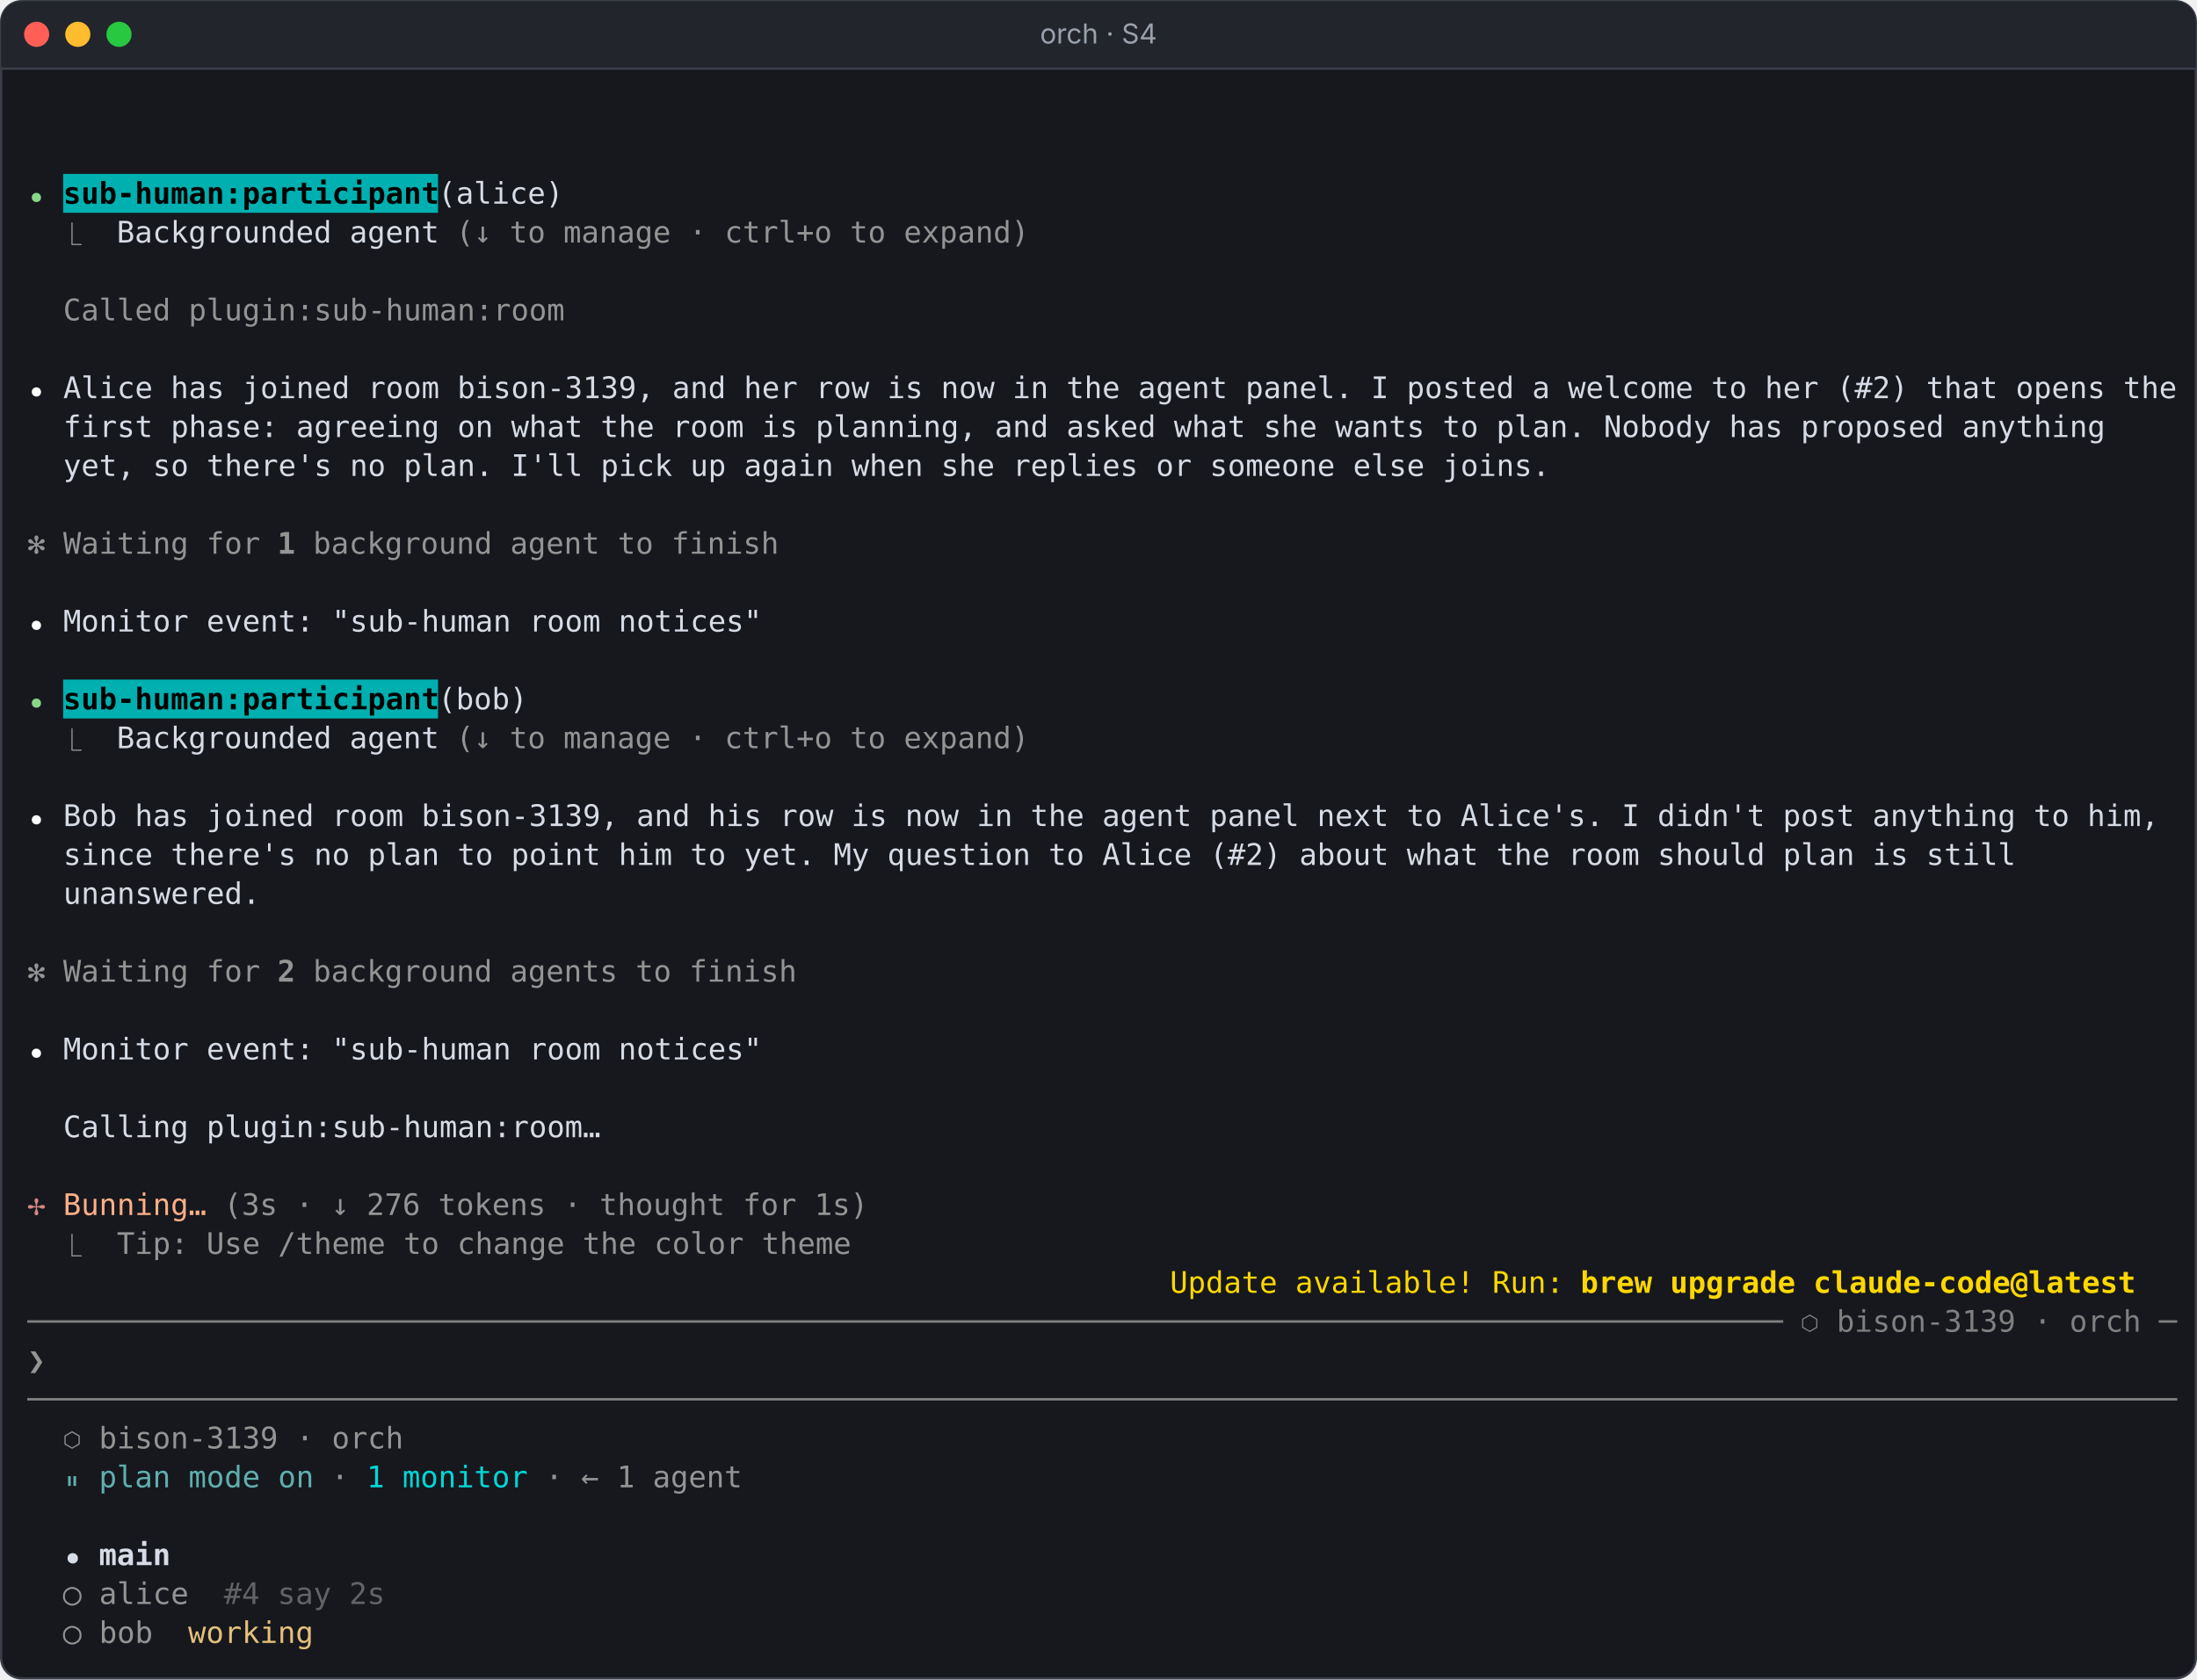
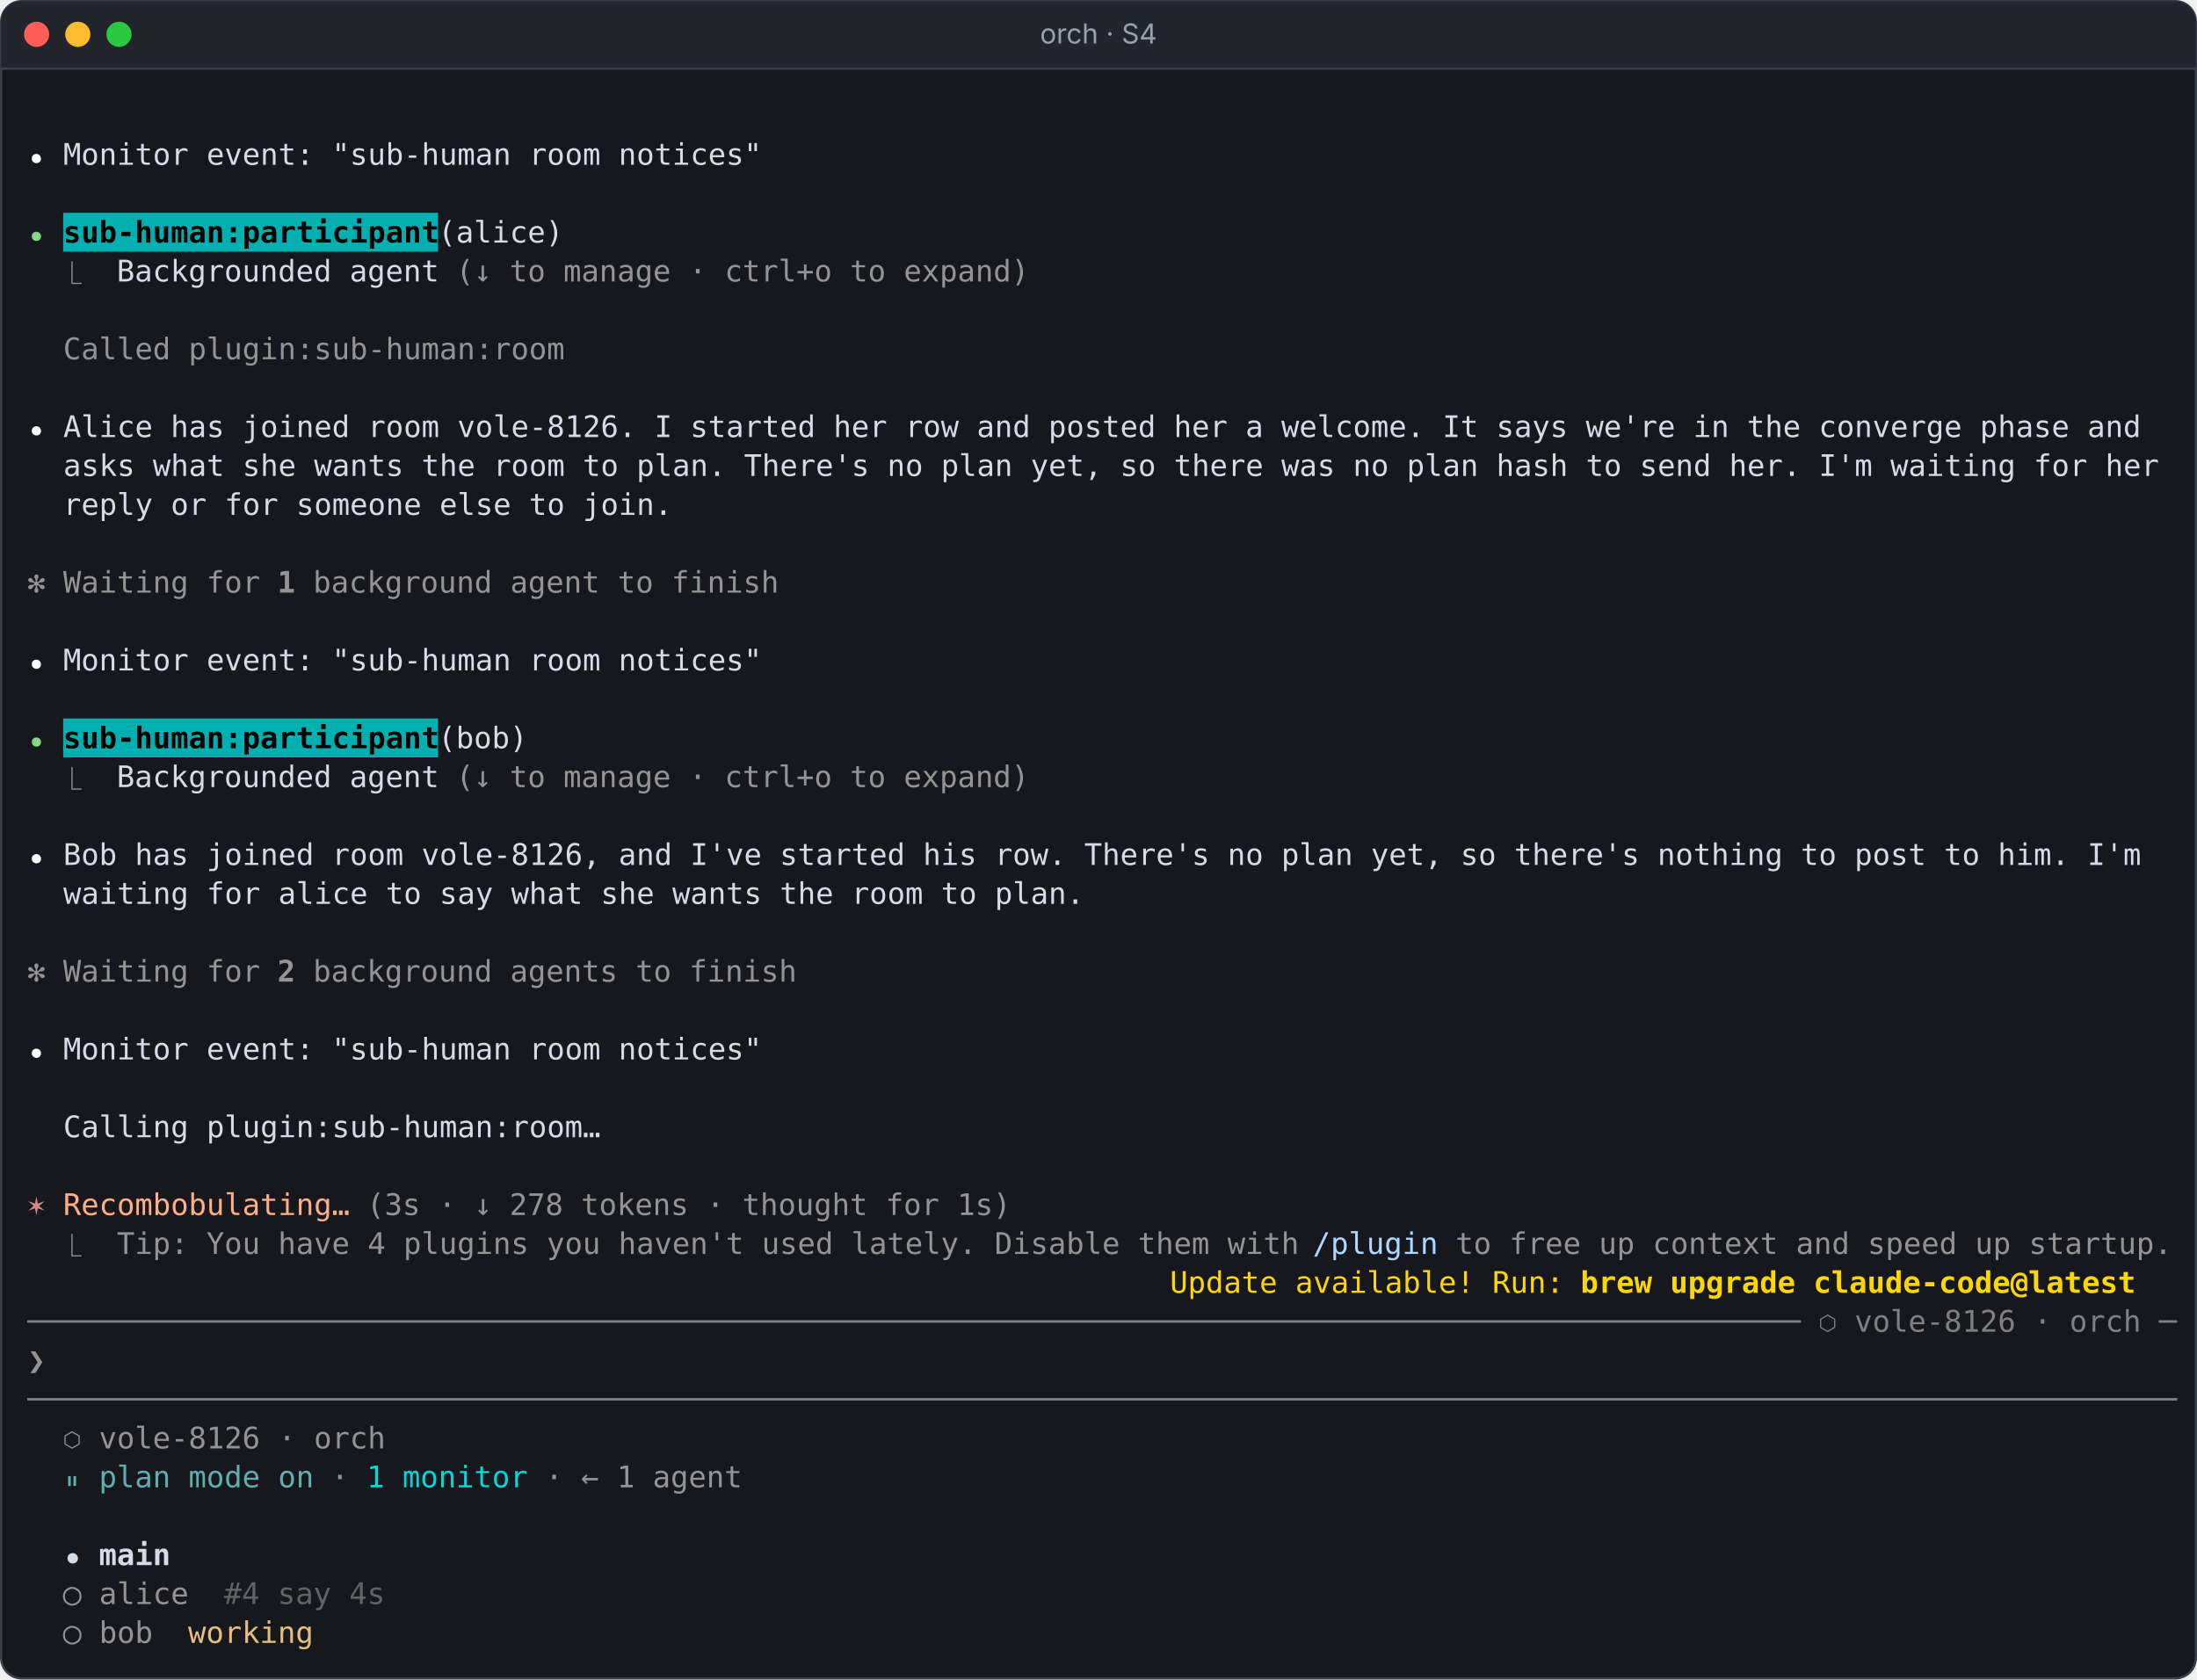
<svg xmlns="http://www.w3.org/2000/svg" viewBox="0 0 960 734" width="960" height="734" role="img" aria-label="orch · S4" font-family="ui-monospace, 'SF Mono', SFMono-Regular, Menlo, Consolas, 'DejaVu Sans Mono', 'Liberation Mono', monospace" font-size="13">
  <rect x="0.5" y="0.5" width="959" height="733" rx="9" fill="#16181d" stroke="#3a3e48" />
  <path d="M0.5 30V9.5a9 9 0 0 1 9-9h941a9 9 0 0 1 9 9V30z" fill="#22252c" />
  <line x1="0.5" y1="30" x2="959.5" y2="30" stroke="#3a3e48" />
  <circle cx="16" cy="15" r="5.5" fill="#ff5f57" />
  <circle cx="34" cy="15" r="5.5" fill="#febc2e" />
  <circle cx="52" cy="15" r="5.5" fill="#28c840" />
  <text x="480" y="19" text-anchor="middle" fill="#9aa1ad" font-size="12" font-family="-apple-system, 'Segoe UI', system-ui, sans-serif">orch · S4</text>
  <g fill="#d6dbe5">
-     <rect x="27.6" y="76" width="163.8" height="17" fill="#00afaf" />
-     <rect x="27.6" y="297" width="163.8" height="17" fill="#00afaf" />
-     <text x="12" y="89" fill="#87d787" textLength="7.8" lengthAdjust="spacingAndGlyphs" xml:space="preserve">⏺</text>
-     <text x="27.6" y="89" fill="#000000" font-weight="bold" textLength="163.8" lengthAdjust="spacing" xml:space="preserve">sub-human:participant</text>
-     <text x="191.4" y="89" textLength="54.6" lengthAdjust="spacing" xml:space="preserve">(alice)</text>
-     <text x="12" y="106" fill="#949494" textLength="39" lengthAdjust="spacingAndGlyphs" xml:space="preserve">  ⎿  </text>
-     <text x="51" y="106" textLength="140.4" lengthAdjust="spacing" xml:space="preserve">Backgrounded agent</text>
-     <text x="191.4" y="106" fill="#949494" textLength="257.4" lengthAdjust="spacingAndGlyphs" xml:space="preserve"> (↓ to manage · ctrl+o to expand)</text>
-     <text x="27.6" y="140" fill="#949494" textLength="226.2" lengthAdjust="spacing" xml:space="preserve">Called plugin:sub-human:room </text>
-     <text x="12" y="174" fill="#ffffff" textLength="7.8" lengthAdjust="spacingAndGlyphs" xml:space="preserve">⏺</text>
-     <text x="19.8" y="174" textLength="928.2" lengthAdjust="spacing" xml:space="preserve"> Alice has joined room bison-3139, and her row is now in the agent panel. I posted a welcome to her (#2) that opens the</text>
-     <text x="12" y="191" textLength="904.8" lengthAdjust="spacing" xml:space="preserve">  first phase: agreeing on what the room is planning, and asked what she wants to plan. Nobody has proposed anything</text>
-     <text x="12" y="208" textLength="663" lengthAdjust="spacing" xml:space="preserve">  yet, so there's no plan. I'll pick up again when she replies or someone else joins.</text>
-     <text x="12" y="242" fill="#949494" textLength="7.8" lengthAdjust="spacingAndGlyphs" xml:space="preserve">✻</text>
-     <text x="27.6" y="242" fill="#949494" textLength="93.6" lengthAdjust="spacing" xml:space="preserve">Waiting for </text>
-     <text x="121.2" y="242" fill="#949494" font-weight="bold" xml:space="preserve">1</text>
-     <text x="129" y="242" fill="#949494" textLength="210.6" lengthAdjust="spacing" xml:space="preserve"> background agent to finish</text>
-     <text x="12" y="276" fill="#ffffff" textLength="7.8" lengthAdjust="spacingAndGlyphs" xml:space="preserve">⏺</text>
-     <text x="19.8" y="276" textLength="312" lengthAdjust="spacing" xml:space="preserve"> Monitor event: "sub-human room notices"</text>
-     <text x="12" y="310" fill="#87d787" textLength="7.8" lengthAdjust="spacingAndGlyphs" xml:space="preserve">⏺</text>
-     <text x="27.6" y="310" fill="#000000" font-weight="bold" textLength="163.8" lengthAdjust="spacing" xml:space="preserve">sub-human:participant</text>
-     <text x="191.4" y="310" textLength="39" lengthAdjust="spacing" xml:space="preserve">(bob)</text>
-     <text x="12" y="327" fill="#949494" textLength="39" lengthAdjust="spacingAndGlyphs" xml:space="preserve">  ⎿  </text>
-     <text x="51" y="327" textLength="140.4" lengthAdjust="spacing" xml:space="preserve">Backgrounded agent</text>
-     <text x="191.4" y="327" fill="#949494" textLength="257.4" lengthAdjust="spacingAndGlyphs" xml:space="preserve"> (↓ to manage · ctrl+o to expand)</text>
-     <text x="12" y="361" fill="#ffffff" textLength="7.8" lengthAdjust="spacingAndGlyphs" xml:space="preserve">⏺</text>
-     <text x="19.8" y="361" textLength="920.4" lengthAdjust="spacing" xml:space="preserve"> Bob has joined room bison-3139, and his row is now in the agent panel next to Alice's. I didn't post anything to him,</text>
-     <text x="12" y="378" textLength="865.8" lengthAdjust="spacing" xml:space="preserve">  since there's no plan to point him to yet. My question to Alice (#2) about what the room should plan is still</text>
-     <text x="12" y="395" textLength="101.4" lengthAdjust="spacing" xml:space="preserve">  unanswered.</text>
+     <rect x="27.6" y="93" width="163.8" height="17" fill="#00afaf" />
+     <rect x="27.6" y="314" width="163.8" height="17" fill="#00afaf" />
+     <text x="12" y="72" fill="#ffffff" textLength="7.8" lengthAdjust="spacingAndGlyphs" xml:space="preserve">⏺</text>
+     <text x="19.8" y="72" textLength="312" lengthAdjust="spacing" xml:space="preserve"> Monitor event: "sub-human room notices"</text>
+     <text x="12" y="106" fill="#87d787" textLength="7.8" lengthAdjust="spacingAndGlyphs" xml:space="preserve">⏺</text>
+     <text x="27.6" y="106" fill="#000000" font-weight="bold" textLength="163.8" lengthAdjust="spacing" xml:space="preserve">sub-human:participant</text>
+     <text x="191.4" y="106" textLength="54.6" lengthAdjust="spacing" xml:space="preserve">(alice)</text>
+     <text x="12" y="123" fill="#949494" textLength="39" lengthAdjust="spacingAndGlyphs" xml:space="preserve">  ⎿  </text>
+     <text x="51" y="123" textLength="140.4" lengthAdjust="spacing" xml:space="preserve">Backgrounded agent</text>
+     <text x="191.4" y="123" fill="#949494" textLength="257.4" lengthAdjust="spacingAndGlyphs" xml:space="preserve"> (↓ to manage · ctrl+o to expand)</text>
+     <text x="27.6" y="157" fill="#949494" textLength="226.2" lengthAdjust="spacing" xml:space="preserve">Called plugin:sub-human:room </text>
+     <text x="12" y="191" fill="#ffffff" textLength="7.8" lengthAdjust="spacingAndGlyphs" xml:space="preserve">⏺</text>
+     <text x="19.8" y="191" textLength="912.6" lengthAdjust="spacing" xml:space="preserve"> Alice has joined room vole-8126. I started her row and posted her a welcome. It says we're in the converge phase and</text>
+     <text x="12" y="208" textLength="928.2" lengthAdjust="spacing" xml:space="preserve">  asks what she wants the room to plan. There's no plan yet, so there was no plan hash to send her. I'm waiting for her</text>
+     <text x="12" y="225" textLength="280.8" lengthAdjust="spacing" xml:space="preserve">  reply or for someone else to join.</text>
+     <text x="12" y="259" fill="#949494" textLength="7.8" lengthAdjust="spacingAndGlyphs" xml:space="preserve">✻</text>
+     <text x="27.6" y="259" fill="#949494" textLength="93.6" lengthAdjust="spacing" xml:space="preserve">Waiting for </text>
+     <text x="121.2" y="259" fill="#949494" font-weight="bold" xml:space="preserve">1</text>
+     <text x="129" y="259" fill="#949494" textLength="210.6" lengthAdjust="spacing" xml:space="preserve"> background agent to finish</text>
+     <text x="12" y="293" fill="#ffffff" textLength="7.8" lengthAdjust="spacingAndGlyphs" xml:space="preserve">⏺</text>
+     <text x="19.8" y="293" textLength="312" lengthAdjust="spacing" xml:space="preserve"> Monitor event: "sub-human room notices"</text>
+     <text x="12" y="327" fill="#87d787" textLength="7.8" lengthAdjust="spacingAndGlyphs" xml:space="preserve">⏺</text>
+     <text x="27.6" y="327" fill="#000000" font-weight="bold" textLength="163.8" lengthAdjust="spacing" xml:space="preserve">sub-human:participant</text>
+     <text x="191.4" y="327" textLength="39" lengthAdjust="spacing" xml:space="preserve">(bob)</text>
+     <text x="12" y="344" fill="#949494" textLength="39" lengthAdjust="spacingAndGlyphs" xml:space="preserve">  ⎿  </text>
+     <text x="51" y="344" textLength="140.4" lengthAdjust="spacing" xml:space="preserve">Backgrounded agent</text>
+     <text x="191.4" y="344" fill="#949494" textLength="257.4" lengthAdjust="spacingAndGlyphs" xml:space="preserve"> (↓ to manage · ctrl+o to expand)</text>
+     <text x="12" y="378" fill="#ffffff" textLength="7.8" lengthAdjust="spacingAndGlyphs" xml:space="preserve">⏺</text>
+     <text x="19.8" y="378" textLength="912.6" lengthAdjust="spacing" xml:space="preserve"> Bob has joined room vole-8126, and I've started his row. There's no plan yet, so there's nothing to post to him. I'm</text>
+     <text x="12" y="395" textLength="460.2" lengthAdjust="spacing" xml:space="preserve">  waiting for alice to say what she wants the room to plan.</text>
    <text x="12" y="429" fill="#949494" textLength="7.8" lengthAdjust="spacingAndGlyphs" xml:space="preserve">✻</text>
    <text x="27.6" y="429" fill="#949494" textLength="93.6" lengthAdjust="spacing" xml:space="preserve">Waiting for </text>
    <text x="121.2" y="429" fill="#949494" font-weight="bold" xml:space="preserve">2</text>
    <text x="129" y="429" fill="#949494" textLength="218.4" lengthAdjust="spacing" xml:space="preserve"> background agents to finish</text>
    <text x="12" y="463" fill="#ffffff" textLength="7.8" lengthAdjust="spacingAndGlyphs" xml:space="preserve">⏺</text>
    <text x="19.8" y="463" textLength="312" lengthAdjust="spacing" xml:space="preserve"> Monitor event: "sub-human room notices"</text>
    <text x="19.8" y="497" textLength="241.8" lengthAdjust="spacingAndGlyphs" xml:space="preserve"> Calling plugin:sub-human:room…</text>
-     <text x="12" y="531" fill="#d78787" textLength="7.8" lengthAdjust="spacingAndGlyphs" xml:space="preserve">✢</text>
-     <text x="27.6" y="531" fill="#ffaf87" textLength="62.4" lengthAdjust="spacingAndGlyphs" xml:space="preserve">Bunning…</text>
-     <text x="97.8" y="531" fill="#949494" textLength="54.6" lengthAdjust="spacingAndGlyphs" xml:space="preserve">(3s · ↓</text>
-     <text x="160.2" y="531" fill="#949494" textLength="218.4" lengthAdjust="spacingAndGlyphs" xml:space="preserve">276 tokens · thought for 1s)</text>
-     <text x="12" y="548" fill="#949494" textLength="358.8" lengthAdjust="spacingAndGlyphs" xml:space="preserve">  ⎿  Tip: Use /theme to change the color theme</text>
+     <text x="12" y="531" fill="#d78787" textLength="7.8" lengthAdjust="spacingAndGlyphs" xml:space="preserve">✶</text>
+     <text x="27.6" y="531" fill="#ffaf87" textLength="124.8" lengthAdjust="spacingAndGlyphs" xml:space="preserve">Recombobulating…</text>
+     <text x="160.2" y="531" fill="#949494" textLength="54.6" lengthAdjust="spacingAndGlyphs" xml:space="preserve">(3s · ↓</text>
+     <text x="222.6" y="531" fill="#949494" textLength="218.4" lengthAdjust="spacingAndGlyphs" xml:space="preserve">278 tokens · thought for 1s)</text>
+     <text x="12" y="548" fill="#949494" textLength="561.6" lengthAdjust="spacingAndGlyphs" xml:space="preserve">  ⎿  Tip: You have 4 plugins you haven't used lately. Disable them with </text>
+     <text x="573.6" y="548" fill="#afd7ff" textLength="54.6" lengthAdjust="spacing" xml:space="preserve">/plugin</text>
+     <text x="628.2" y="548" fill="#949494" textLength="319.8" lengthAdjust="spacing" xml:space="preserve"> to free up context and speed up startup.</text>
    <text x="511.2" y="565" fill="#ffd700" textLength="179.4" lengthAdjust="spacing" xml:space="preserve">Update available! Run: </text>
    <text x="690.6" y="565" fill="#ffd700" font-weight="bold" textLength="241.8" lengthAdjust="spacing" xml:space="preserve">brew upgrade claude-code@latest</text>
-     <text x="12" y="582" fill="#808080" textLength="936" lengthAdjust="spacingAndGlyphs" xml:space="preserve">────────────────────────────────────────────────────────────────────────────────────────────────── ⬡ bison-3139 · orch ─</text>
+     <text x="12" y="582" fill="#808080" textLength="936" lengthAdjust="spacingAndGlyphs" xml:space="preserve">─────────────────────────────────────────────────────────────────────────────────────────────────── ⬡ vole-8126 · orch ─</text>
    <text x="12" y="599" fill="#949494" textLength="15.6" lengthAdjust="spacingAndGlyphs" xml:space="preserve">❯ </text>
    <text x="12" y="616" fill="#808080" textLength="936" lengthAdjust="spacingAndGlyphs" xml:space="preserve">────────────────────────────────────────────────────────────────────────────────────────────────────────────────────────</text>
-     <text x="27.6" y="633" fill="#949494" textLength="148.2" lengthAdjust="spacingAndGlyphs" xml:space="preserve">⬡ bison-3139 · orch</text>
+     <text x="27.6" y="633" fill="#949494" textLength="140.4" lengthAdjust="spacingAndGlyphs" xml:space="preserve">⬡ vole-8126 · orch</text>
    <text x="27.6" y="650" fill="#5fafaf" textLength="109.2" lengthAdjust="spacingAndGlyphs" xml:space="preserve">⏸ plan mode on</text>
    <text x="136.8" y="650" fill="#949494" textLength="23.4" lengthAdjust="spacingAndGlyphs" xml:space="preserve"> · </text>
    <text x="160.2" y="650" fill="#00d7d7" textLength="70.2" lengthAdjust="spacing" xml:space="preserve">1 monitor</text>
    <text x="230.4" y="650" fill="#949494" textLength="93.6" lengthAdjust="spacingAndGlyphs" xml:space="preserve"> · ← 1 agent</text>
    <text x="12" y="684" font-weight="bold" textLength="62.4" lengthAdjust="spacingAndGlyphs" xml:space="preserve">  ⏺ main</text>
    <text x="12" y="701" fill="#949494" textLength="85.8" lengthAdjust="spacingAndGlyphs" xml:space="preserve">  ◯ alice  </text>
-     <text x="97.8" y="701" fill="#949494" opacity="0.6" textLength="70.2" lengthAdjust="spacing" xml:space="preserve">#4 say 2s</text>
+     <text x="97.8" y="701" fill="#949494" opacity="0.6" textLength="70.2" lengthAdjust="spacing" xml:space="preserve">#4 say 4s</text>
    <text x="12" y="718" fill="#949494" textLength="70.2" lengthAdjust="spacingAndGlyphs" xml:space="preserve">  ◯ bob  </text>
    <text x="82.2" y="718" fill="#e5c07b" textLength="54.6" lengthAdjust="spacing" xml:space="preserve">working</text>
  </g>
</svg>
